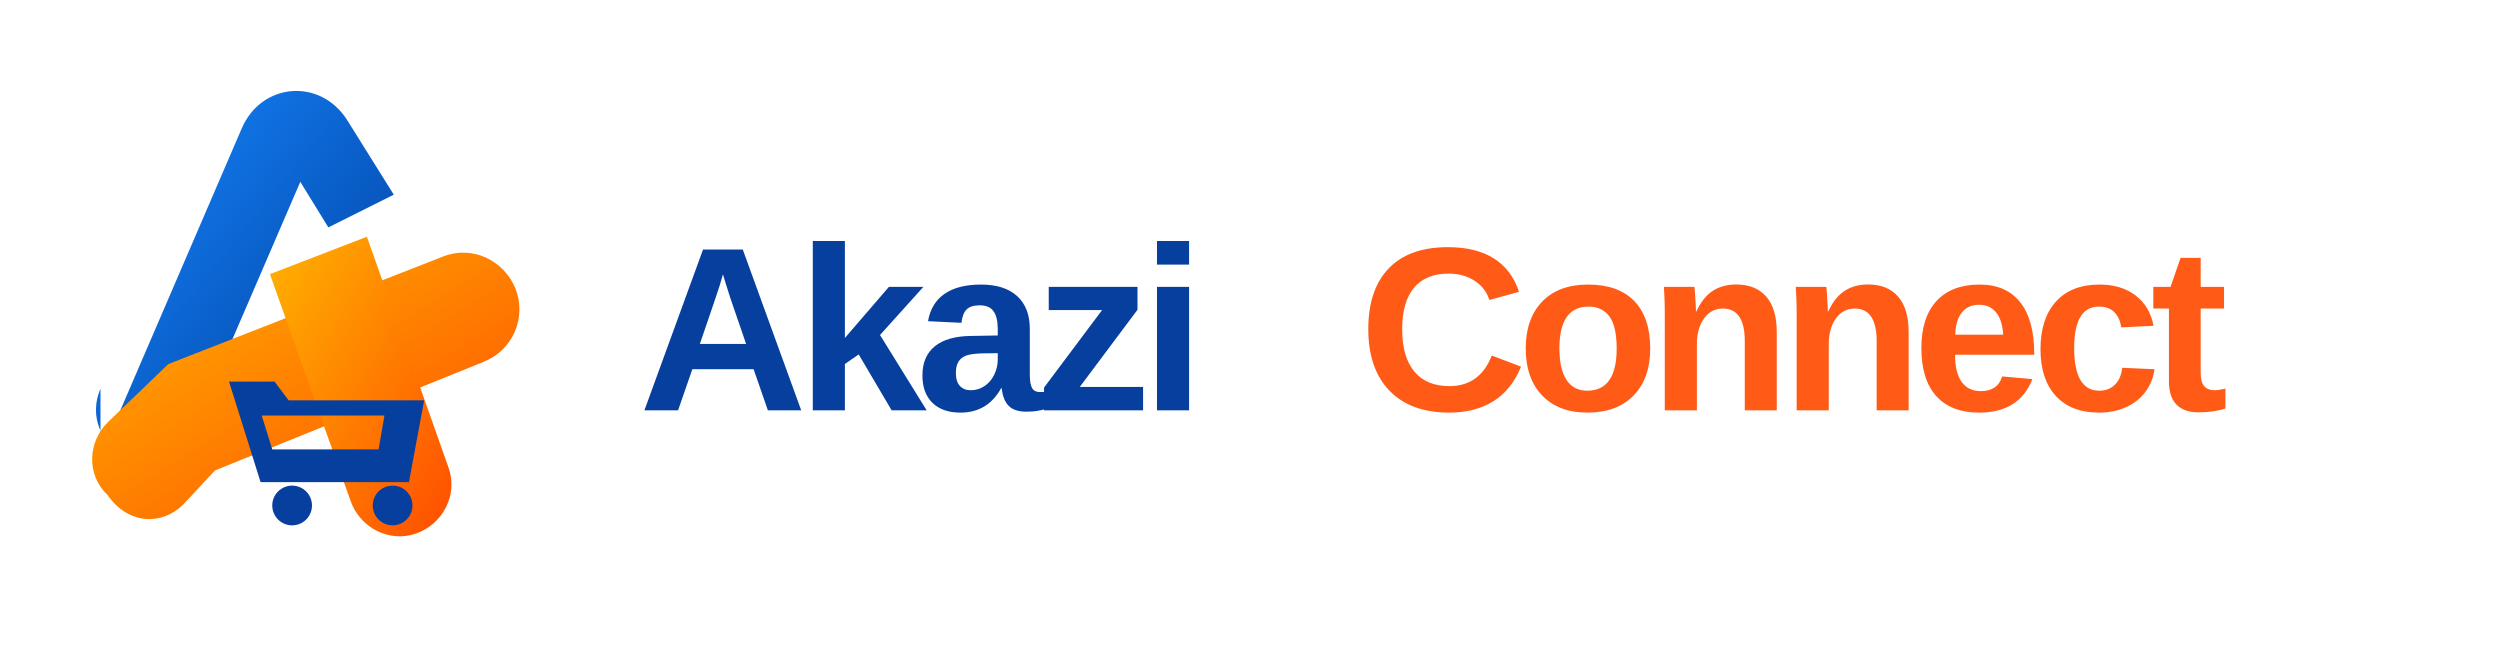
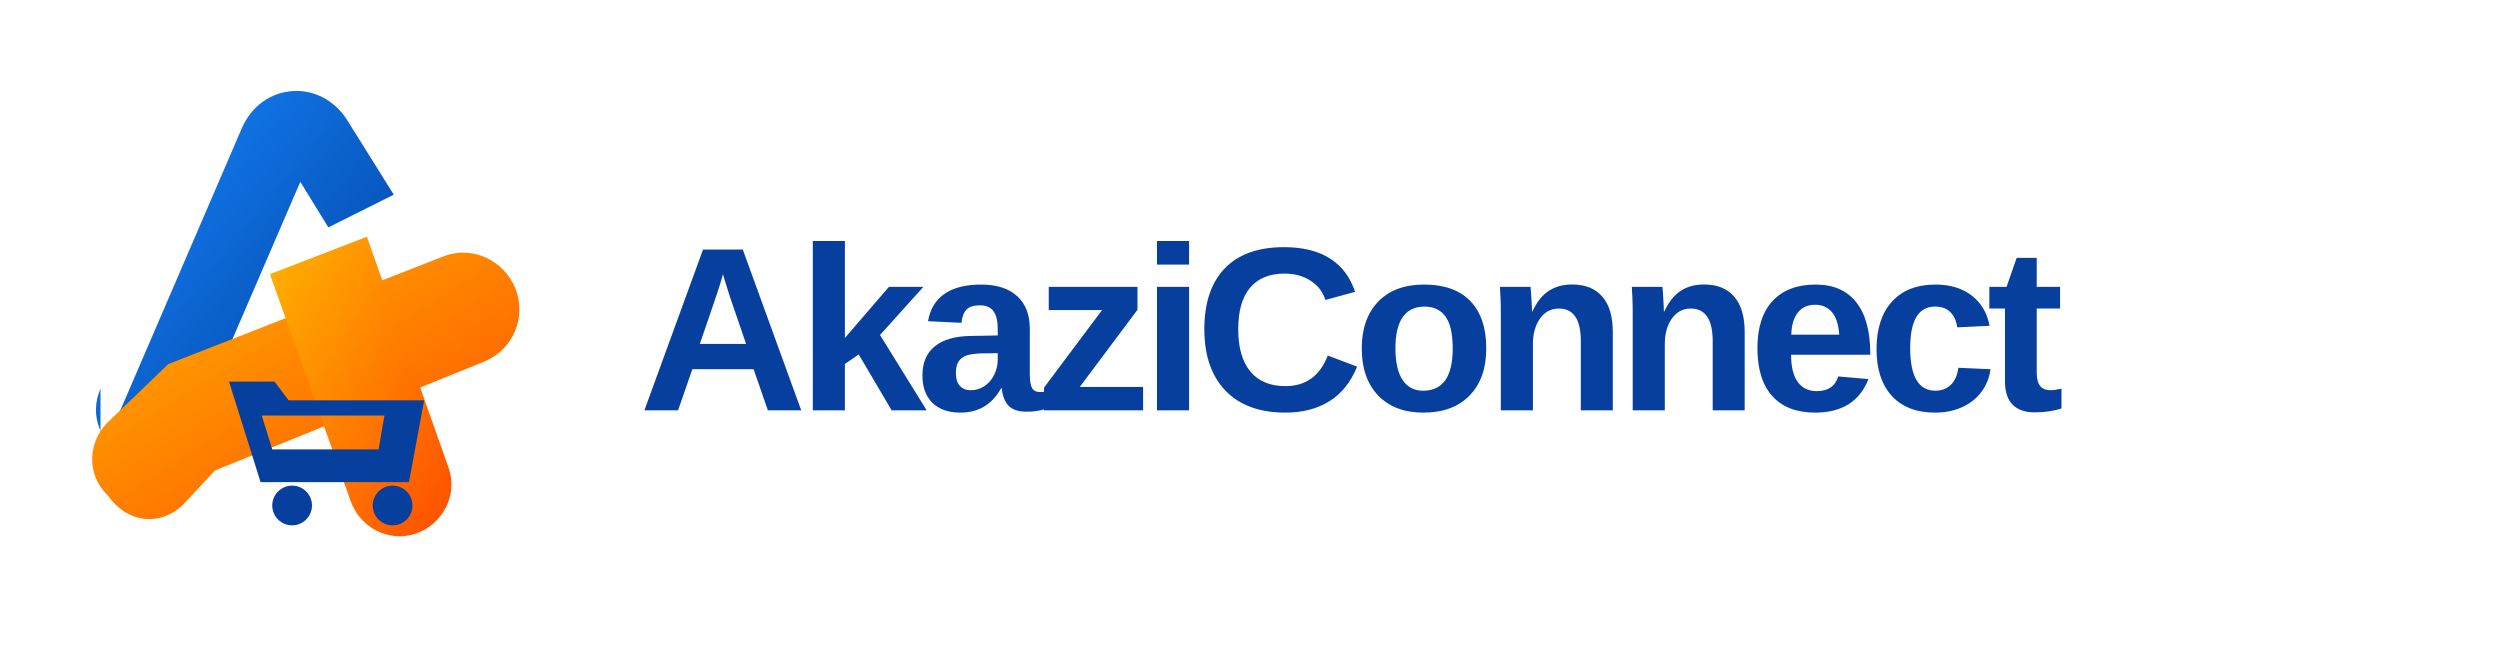
<svg xmlns="http://www.w3.org/2000/svg" viewBox="0 0 920 240" role="img" aria-label="AkaziConnect">
  <defs>
    <linearGradient id="b" x1="0" y1="0" x2="1" y2="1">
      <stop stop-color="#1688ff" />
      <stop offset="1" stop-color="#003b9a" />
    </linearGradient>
    <linearGradient id="o" x1="0" y1="0" x2="1" y2="1">
      <stop stop-color="#ffb300" />
      <stop offset="1" stop-color="#ff4d00" />
    </linearGradient>
  </defs>
  <g transform="translate(0 8) scale(.43)">
    <path d="M86 372 207 91c17-39 67-43 90-7l40 64-56 28-24-39-91 211c-10 23-34 35-57 24-23-10-33-35-23-58Z" fill="url(#b)" />
    <path d="M92 405c-18-17-17-45 0-62l52-50 235-92c25-10 52 3 62 27 10 25-2 53-27 63L184 384l-27 29c-18 18-47 18-65-8Z" fill="url(#o)" />
    <path d="m314 184 70 198c8 23-5 48-28 56-23 8-48-5-56-28l-69-194 83-32Z" fill="url(#o)" />
    <path d="M196 308h39l12 16h116l-13 70H223l-27-86Zm28 29 9 29h91l5-29h-105Z" fill="#073f9e" />
    <circle cx="250" cy="414" r="17" fill="#073f9e" />
    <circle cx="336" cy="414" r="17" fill="#073f9e" />
  </g>
-   <text x="235" y="151" font-family="Arial, Helvetica, sans-serif" font-size="86" font-weight="800" letter-spacing="-4" fill="#073f9e">Akazi</text>
-   <text x="500" y="151" font-family="Arial, Helvetica, sans-serif" font-size="86" font-weight="800" letter-spacing="-4" fill="#ff5a16">Connect</text>
+   <text x="235" y="151" font-family="Arial, Helvetica, sans-serif" font-size="86" font-weight="800" letter-spacing="-4" fill="#073f9e">AkaziConnect</text>
</svg>
